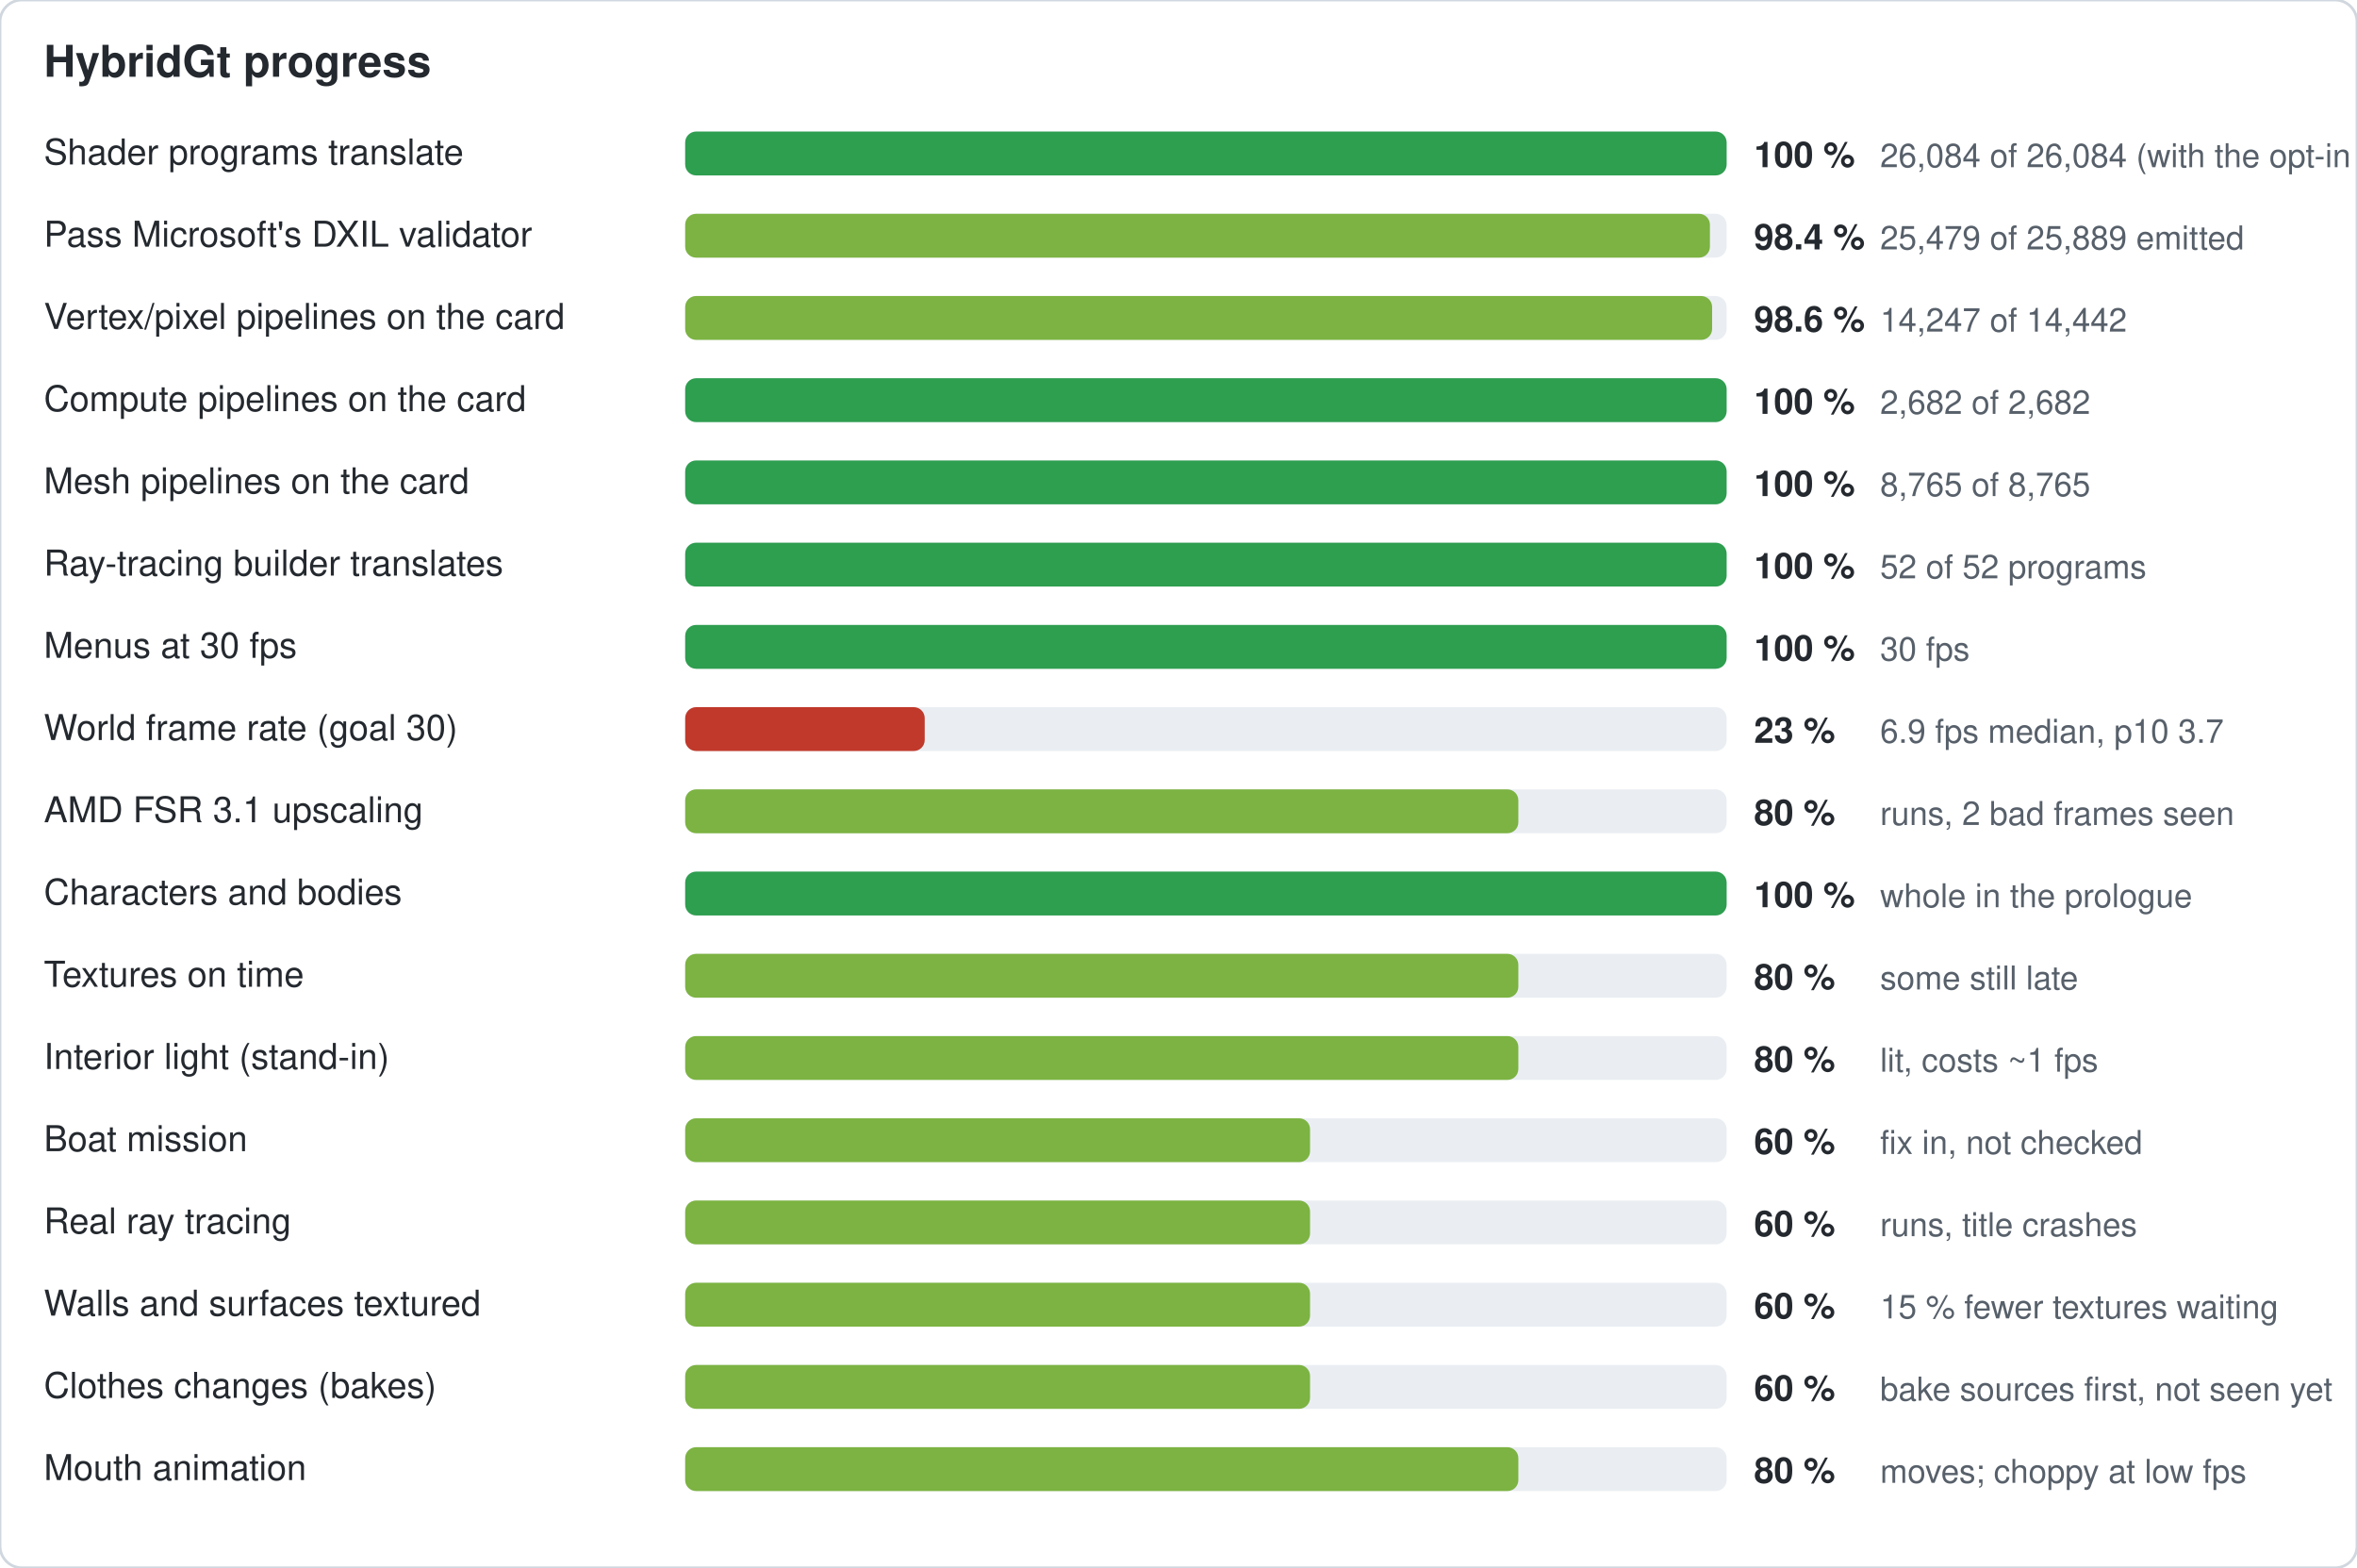
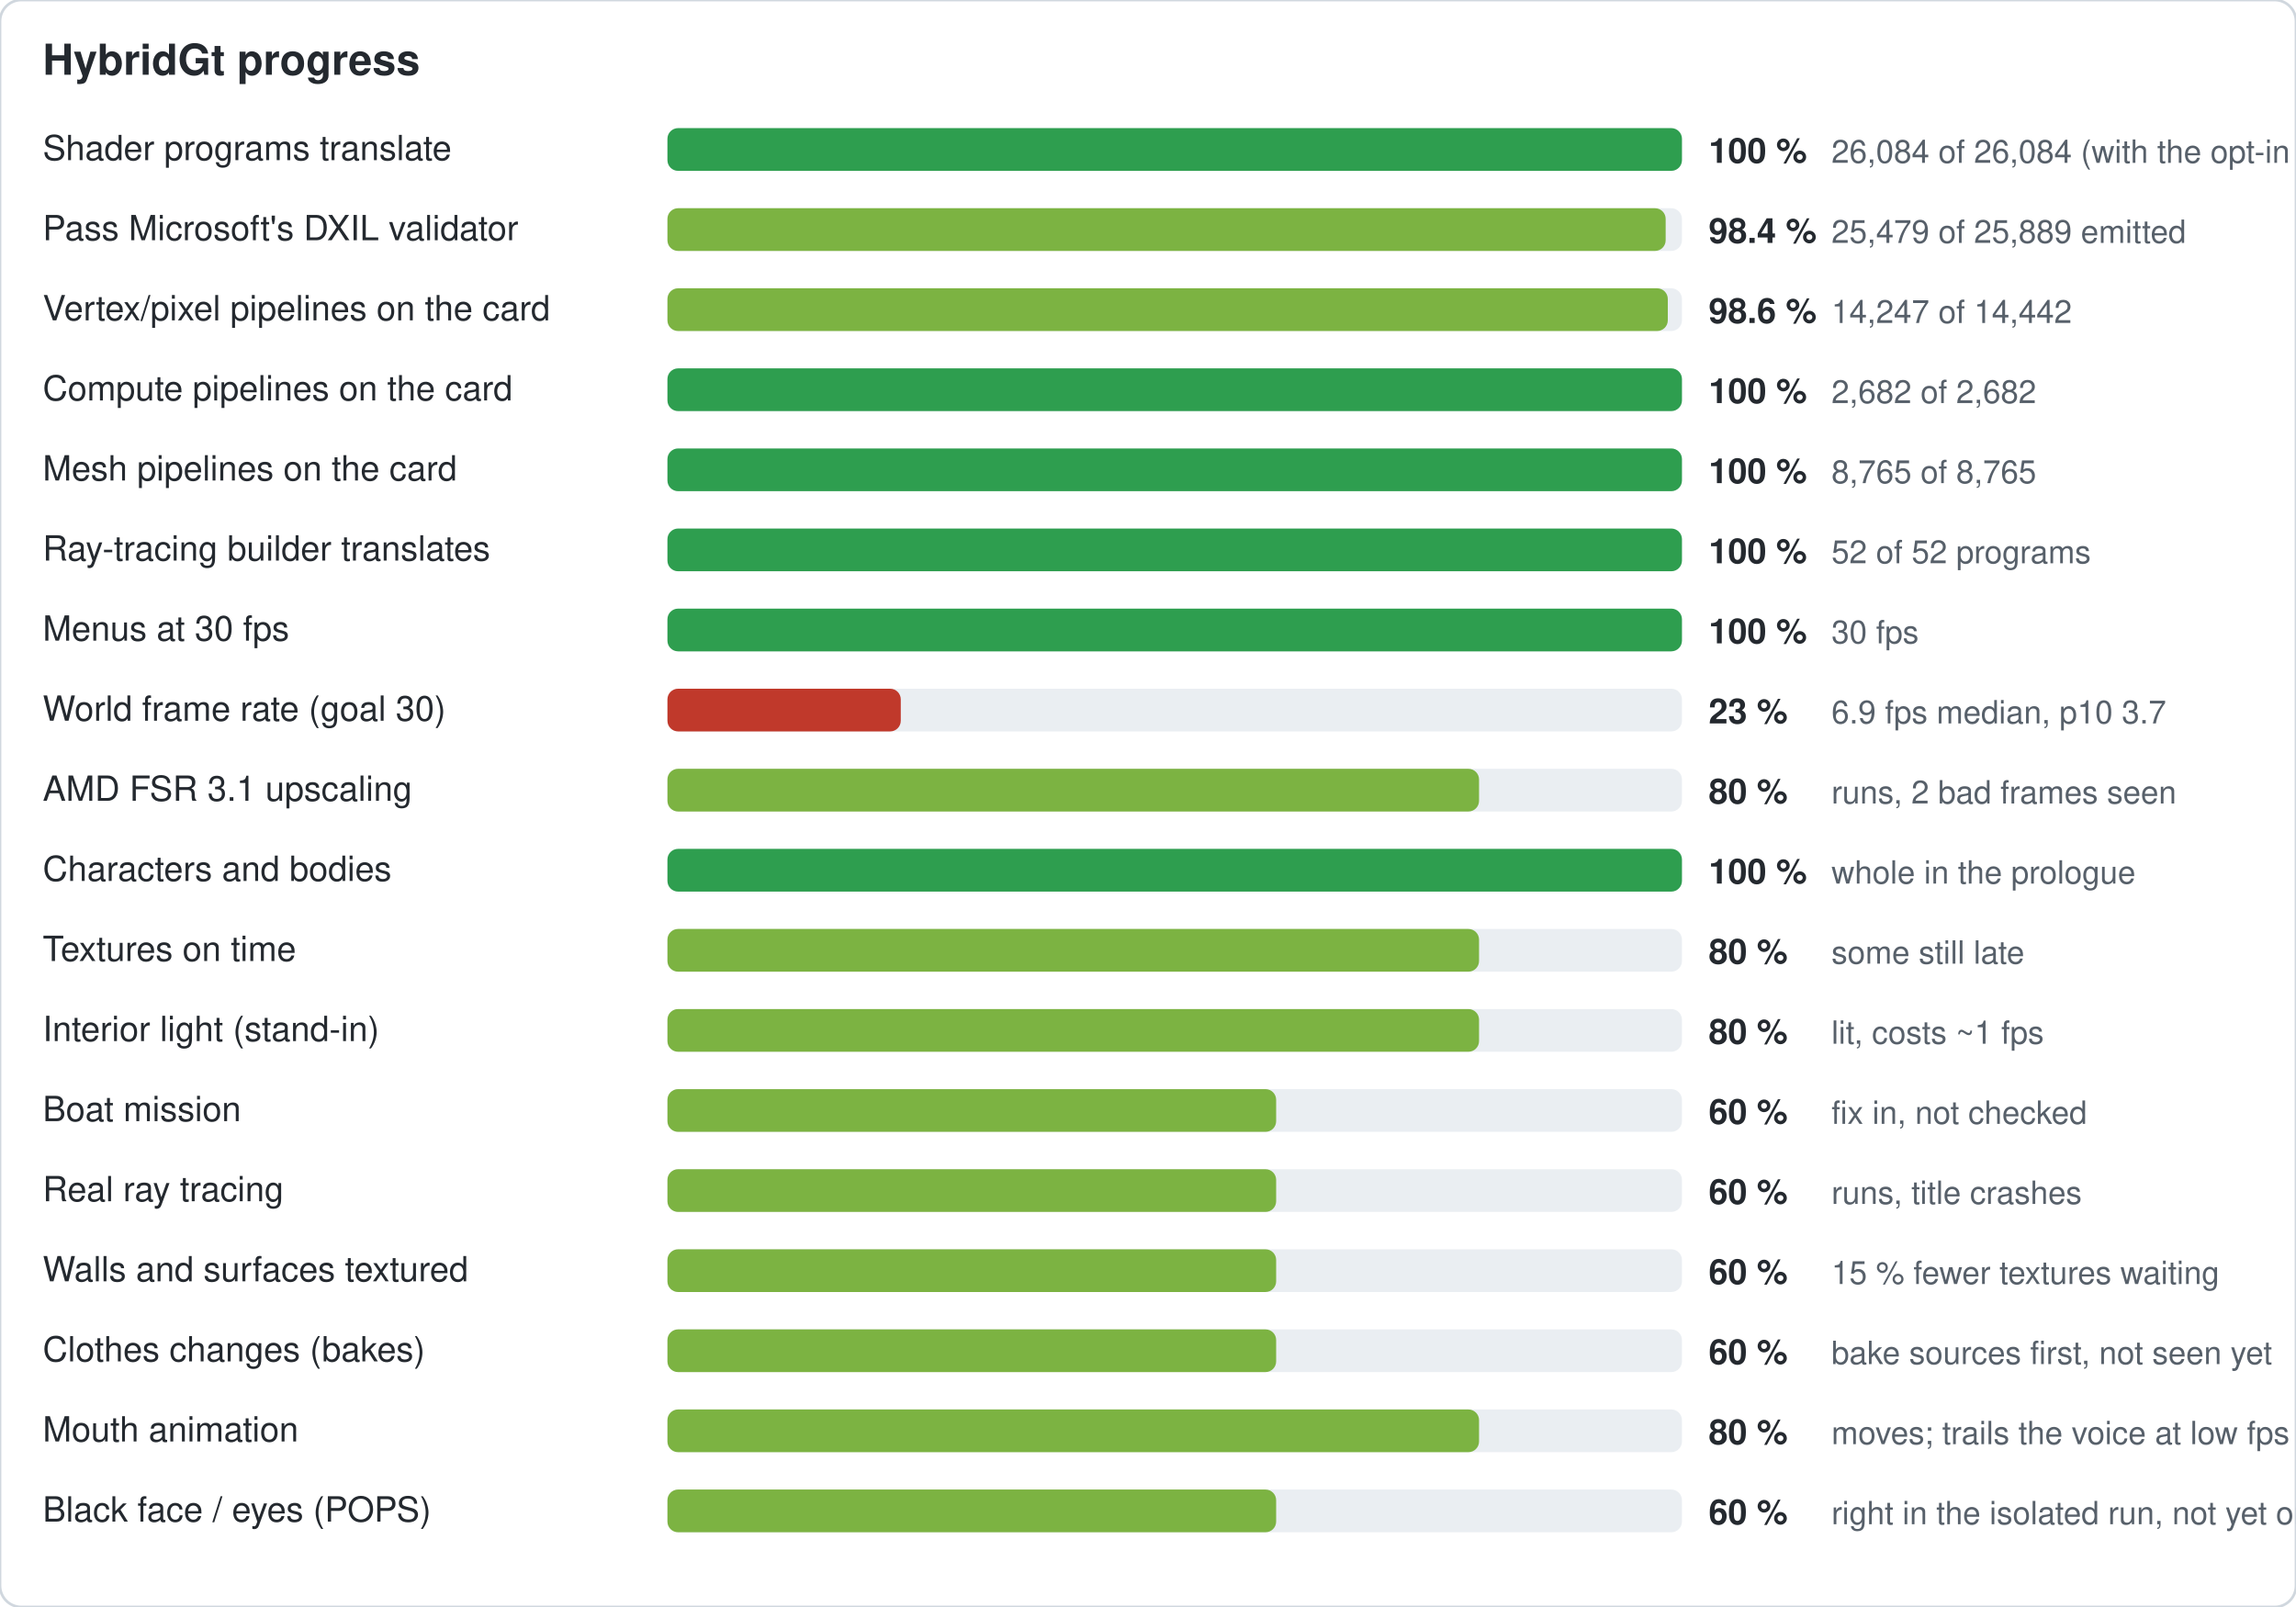
- <svg xmlns="http://www.w3.org/2000/svg" width="860" height="572" viewBox="0 0 860 572" role="img" aria-label="HybridGt progress">
+ <svg xmlns="http://www.w3.org/2000/svg" width="860" height="602" viewBox="0 0 860 602" role="img" aria-label="HybridGt progress">
  <style>text{font-family:Segoe UI,Helvetica,Arial,sans-serif;font-size:13px;fill:#24292f}.t{font-size:16px;font-weight:600}.n{fill:#57606a;font-size:12px}.p{font-weight:600}@media (prefers-color-scheme:dark){text{fill:#e6edf3}.n{fill:#9198a1}.bg{fill:#30363d}}</style>
-   <rect width="860" height="572" rx="8" fill="none" stroke="#d0d7de" />
+   <rect width="860" height="602" rx="8" fill="none" stroke="#d0d7de" />
  <text x="16" y="28" class="t">HybridGt progress</text>
  <text x="16" y="60">Shader programs translate</text>
  <rect class="bg" x="250" y="48" width="380" height="16" rx="4" fill="#eaeef2" />
  <rect x="250" y="48" width="380.0" height="16" rx="4" fill="#2e9e4f" />
  <text x="640" y="61" class="p">100 %</text>
  <text x="686" y="61" class="n">26,084 of 26,084 (with the opt-in switches)</text>
  <text x="16" y="90">Pass Microsoft's DXIL validator</text>
  <rect class="bg" x="250" y="78" width="380" height="16" rx="4" fill="#eaeef2" />
  <rect x="250" y="78" width="373.9" height="16" rx="4" fill="#7cb342" />
  <text x="640" y="91" class="p">98.4 %</text>
  <text x="686" y="91" class="n">25,479 of 25,889 emitted</text>
  <text x="16" y="120">Vertex/pixel pipelines on the card</text>
  <rect class="bg" x="250" y="108" width="380" height="16" rx="4" fill="#eaeef2" />
  <rect x="250" y="108" width="374.7" height="16" rx="4" fill="#7cb342" />
  <text x="640" y="121" class="p">98.6 %</text>
  <text x="686" y="121" class="n">14,247 of 14,442</text>
  <text x="16" y="150">Compute pipelines on the card</text>
  <rect class="bg" x="250" y="138" width="380" height="16" rx="4" fill="#eaeef2" />
  <rect x="250" y="138" width="380.0" height="16" rx="4" fill="#2e9e4f" />
  <text x="640" y="151" class="p">100 %</text>
  <text x="686" y="151" class="n">2,682 of 2,682</text>
  <text x="16" y="180">Mesh pipelines on the card</text>
  <rect class="bg" x="250" y="168" width="380" height="16" rx="4" fill="#eaeef2" />
  <rect x="250" y="168" width="380.0" height="16" rx="4" fill="#2e9e4f" />
  <text x="640" y="181" class="p">100 %</text>
  <text x="686" y="181" class="n">8,765 of 8,765</text>
  <text x="16" y="210">Ray-tracing builder translates</text>
  <rect class="bg" x="250" y="198" width="380" height="16" rx="4" fill="#eaeef2" />
  <rect x="250" y="198" width="380.0" height="16" rx="4" fill="#2e9e4f" />
  <text x="640" y="211" class="p">100 %</text>
  <text x="686" y="211" class="n">52 of 52 programs</text>
  <text x="16" y="240">Menus at 30 fps</text>
  <rect class="bg" x="250" y="228" width="380" height="16" rx="4" fill="#eaeef2" />
  <rect x="250" y="228" width="380.0" height="16" rx="4" fill="#2e9e4f" />
  <text x="640" y="241" class="p">100 %</text>
  <text x="686" y="241" class="n">30 fps</text>
  <text x="16" y="270">World frame rate (goal 30)</text>
  <rect class="bg" x="250" y="258" width="380" height="16" rx="4" fill="#eaeef2" />
  <rect x="250" y="258" width="87.4" height="16" rx="4" fill="#c0392b" />
  <text x="640" y="271" class="p">23 %</text>
  <text x="686" y="271" class="n">6.9 fps median, p10 3.7</text>
  <text x="16" y="300">AMD FSR 3.1 upscaling</text>
  <rect class="bg" x="250" y="288" width="380" height="16" rx="4" fill="#eaeef2" />
  <rect x="250" y="288" width="304.0" height="16" rx="4" fill="#7cb342" />
  <text x="640" y="301" class="p">80 %</text>
  <text x="686" y="301" class="n">runs, 2 bad frames seen</text>
  <text x="16" y="330">Characters and bodies</text>
  <rect class="bg" x="250" y="318" width="380" height="16" rx="4" fill="#eaeef2" />
  <rect x="250" y="318" width="380.0" height="16" rx="4" fill="#2e9e4f" />
  <text x="640" y="331" class="p">100 %</text>
  <text x="686" y="331" class="n">whole in the prologue</text>
  <text x="16" y="360">Textures on time</text>
  <rect class="bg" x="250" y="348" width="380" height="16" rx="4" fill="#eaeef2" />
  <rect x="250" y="348" width="304.0" height="16" rx="4" fill="#7cb342" />
  <text x="640" y="361" class="p">80 %</text>
  <text x="686" y="361" class="n">some still late</text>
  <text x="16" y="390">Interior light (stand-in)</text>
  <rect class="bg" x="250" y="378" width="380" height="16" rx="4" fill="#eaeef2" />
  <rect x="250" y="378" width="304.0" height="16" rx="4" fill="#7cb342" />
  <text x="640" y="391" class="p">80 %</text>
  <text x="686" y="391" class="n">lit, costs ~1 fps</text>
  <text x="16" y="420">Boat mission</text>
  <rect class="bg" x="250" y="408" width="380" height="16" rx="4" fill="#eaeef2" />
  <rect x="250" y="408" width="228.0" height="16" rx="4" fill="#7cb342" />
  <text x="640" y="421" class="p">60 %</text>
  <text x="686" y="421" class="n">fix in, not checked</text>
  <text x="16" y="450">Real ray tracing</text>
  <rect class="bg" x="250" y="438" width="380" height="16" rx="4" fill="#eaeef2" />
  <rect x="250" y="438" width="228.0" height="16" rx="4" fill="#7cb342" />
  <text x="640" y="451" class="p">60 %</text>
  <text x="686" y="451" class="n">runs, title crashes</text>
  <text x="16" y="480">Walls and surfaces textured</text>
  <rect class="bg" x="250" y="468" width="380" height="16" rx="4" fill="#eaeef2" />
  <rect x="250" y="468" width="228.0" height="16" rx="4" fill="#7cb342" />
  <text x="640" y="481" class="p">60 %</text>
  <text x="686" y="481" class="n">15 % fewer textures waiting</text>
  <text x="16" y="510">Clothes changes (bakes)</text>
  <rect class="bg" x="250" y="498" width="380" height="16" rx="4" fill="#eaeef2" />
  <rect x="250" y="498" width="228.0" height="16" rx="4" fill="#7cb342" />
  <text x="640" y="511" class="p">60 %</text>
  <text x="686" y="511" class="n">bake sources first, not seen yet</text>
  <text x="16" y="540">Mouth animation</text>
  <rect class="bg" x="250" y="528" width="380" height="16" rx="4" fill="#eaeef2" />
  <rect x="250" y="528" width="304.0" height="16" rx="4" fill="#7cb342" />
  <text x="640" y="541" class="p">80 %</text>
-   <text x="686" y="541" class="n">moves; choppy at low fps</text>
+   <text x="686" y="541" class="n">moves; trails the voice at low fps</text>
+   <text x="16" y="570">Black face / eyes (POPS)</text>
+   <rect class="bg" x="250" y="558" width="380" height="16" rx="4" fill="#eaeef2" />
+   <rect x="250" y="558" width="228.0" height="16" rx="4" fill="#7cb342" />
+   <text x="640" y="571" class="p">60 %</text>
+   <text x="686" y="571" class="n">right in the isolated run, not yet on</text>
</svg>
